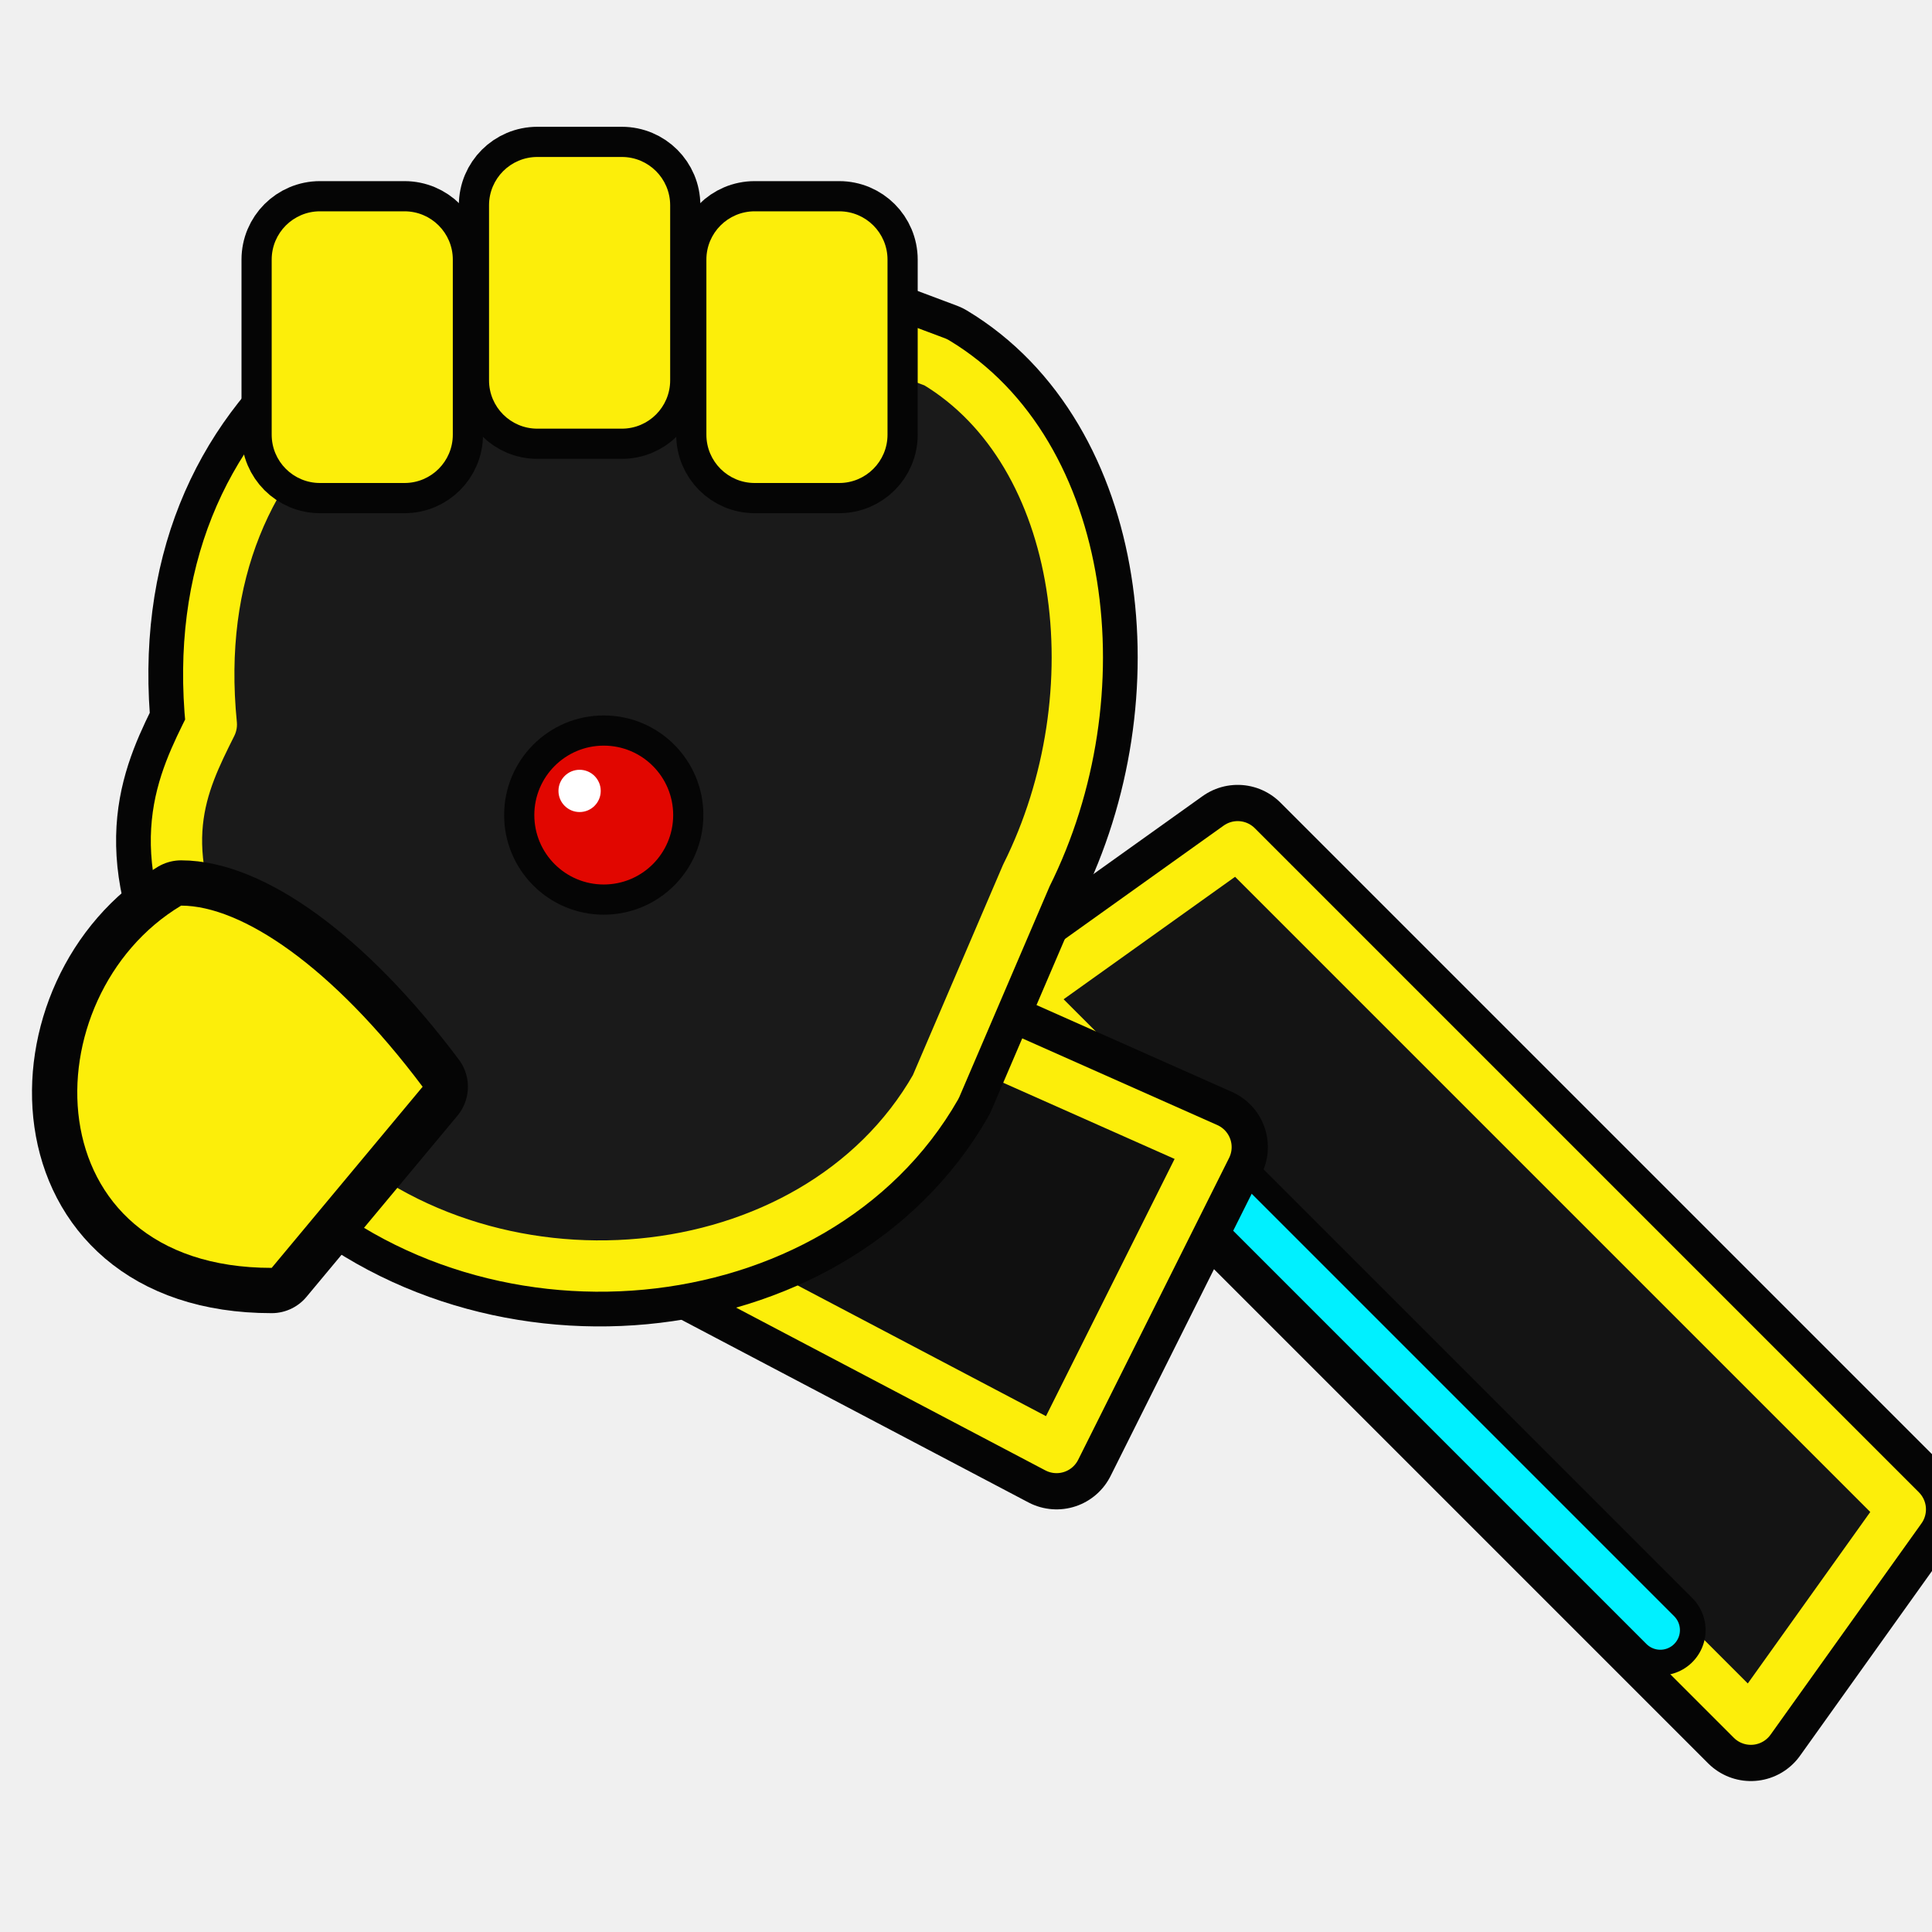
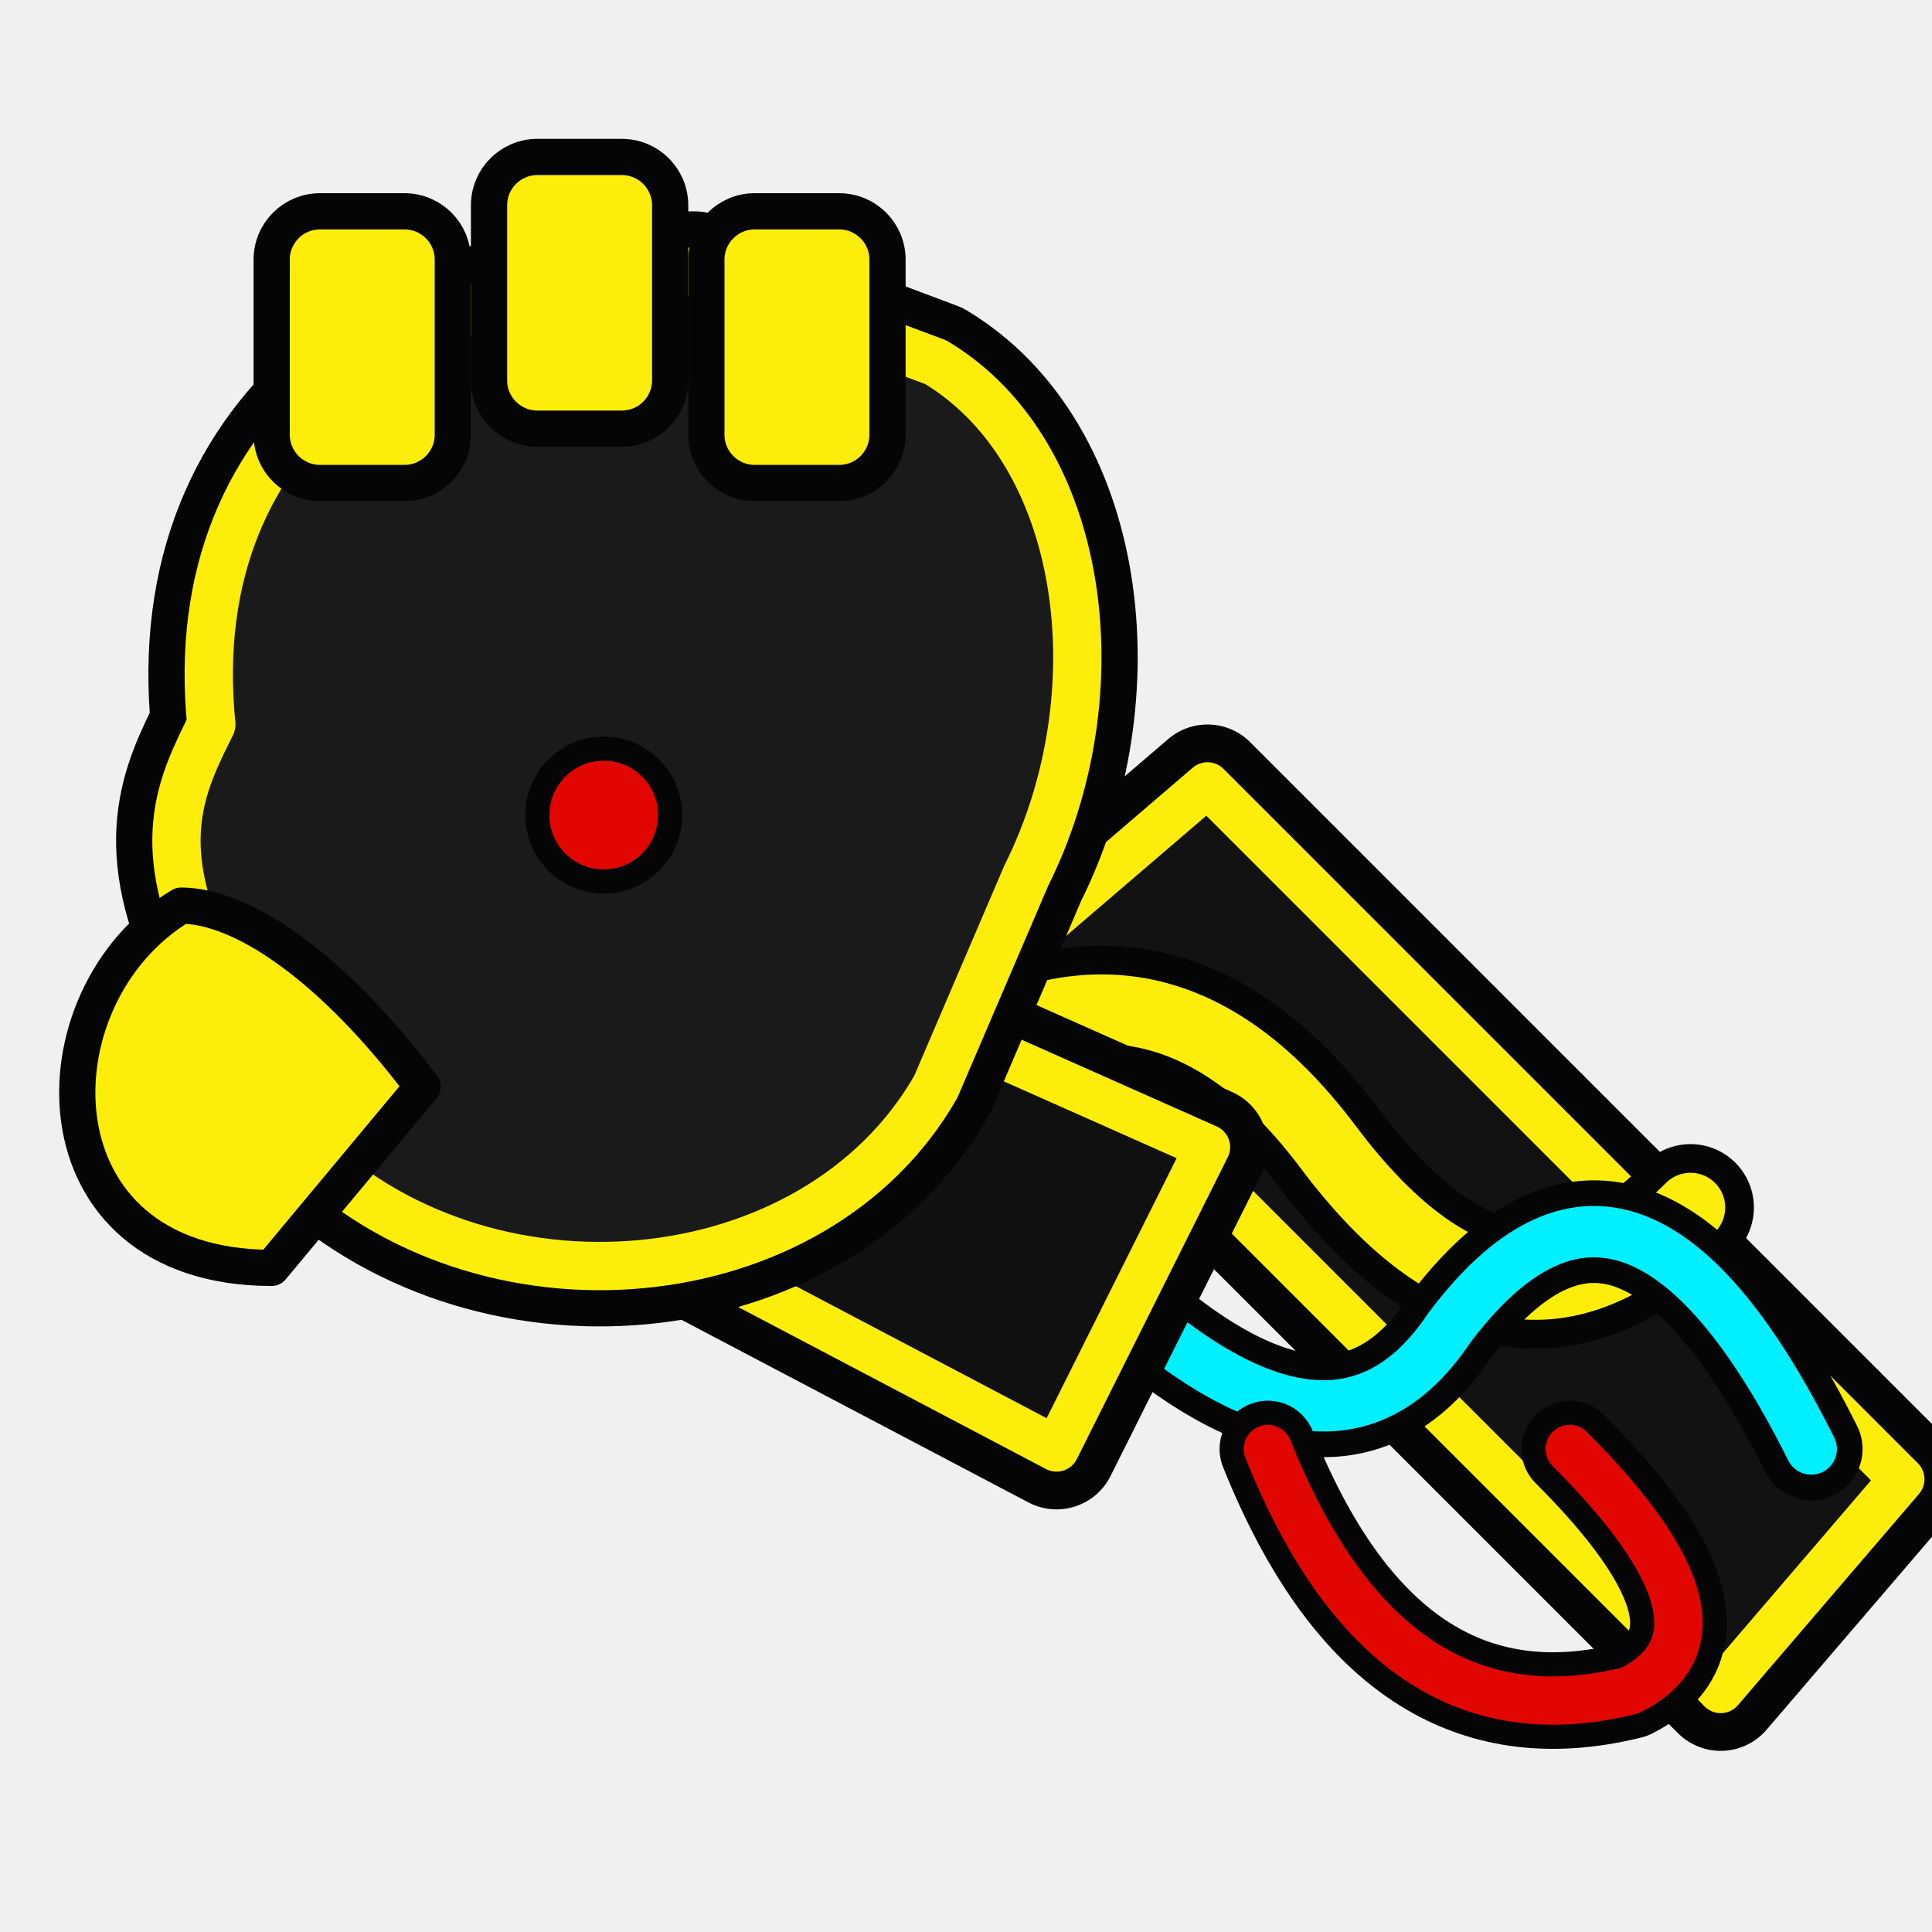
<svg xmlns="http://www.w3.org/2000/svg" width="64" height="64" viewBox="0 0 64 64">
  <g stroke-linejoin="round" stroke-linecap="round">
-     <path d="M34 33 L58 57 L63 50 L41 28 Z" fill="#050505" stroke="#050505" stroke-width="4" />
-     <path d="M34 33 L58 57 L63 50 L41 28 Z" fill="#141414" stroke="#FCEE0A" stroke-width="1.6" />
-     <path d="M40 39 L55 54" stroke="#050505" stroke-width="3" />
-     <path d="M40 39 L55 54" stroke="#00F0FF" stroke-width="1.3" />
+     <path d="M33 32 L57 56 L63 49 L40 26 Z" fill="#050505" stroke="#050505" stroke-width="4" />
+     <path d="M33 32 L57 56 L63 49 L40 26 Z" fill="#121212" stroke="#FCEE0A" stroke-width="1.5" />
+     <path d="M30 36 Q38 30 44 38 Q50 46 56 40" fill="none" stroke="#050505" stroke-width="4.2" />
+     <path d="M30 36 Q38 30 44 38 Q50 46 56 40" fill="none" stroke="#FCEE0A" stroke-width="2.3" />
+     <path d="M36 42 Q44 50 48 44 Q54 36 60 48" fill="none" stroke="#050505" stroke-width="3.4" />
+     <path d="M36 42 Q44 50 48 44 Q54 36 60 48" fill="none" stroke="#00F0FF" stroke-width="1.7" />
+     <path d="M42 48 Q46 58 54 56 Q58 54 52 48" fill="none" stroke="#050505" stroke-width="3.2" />
+     <path d="M42 48 Q46 58 54 56 Q58 54 52 48" fill="none" stroke="#E10600" stroke-width="1.6" />
    <path d="M22 30 L40 38 L35 48 L16 38 Z" fill="#050505" stroke="#050505" stroke-width="4" />
-     <path d="M22 30 L40 38 L35 48 L16 38 Z" fill="#101010" stroke="#FCEE0A" stroke-width="1.6" />
+     <path d="M22 30 L40 38 L35 48 L16 38 Z" fill="#101010" stroke="#FCEE0A" stroke-width="1.5" />
    <path d="M7 24 C6 14 14 9 23 9 L31 12 C36 15 37 23 34 29 L31 36 C27 43 16 44 10 38 L7 32 C5 28 6 26 7 24 Z" fill="#050505" stroke="#050505" stroke-width="4" />
-     <path d="M7 24 C6 14 14 9 23 9 L31 12 C36 15 37 23 34 29 L31 36 C27 43 16 44 10 38 L7 32 C5 28 6 26 7 24 Z" fill="#1a1a1a" stroke="#FCEE0A" stroke-width="1.7" />
-     <rect x="9" y="7" width="6" height="9" rx="1.6" fill="#050505" stroke="#050505" stroke-width="2" />
-     <rect x="16.2" y="5.2" width="6" height="9" rx="1.6" fill="#050505" stroke="#050505" stroke-width="2" />
-     <rect x="23.4" y="7" width="6" height="9" rx="1.6" fill="#050505" stroke="#050505" stroke-width="2" />
-     <rect x="9" y="7" width="6" height="9" rx="1.6" fill="#FCEE0A" />
-     <rect x="16.2" y="5.2" width="6" height="9" rx="1.6" fill="#FCEE0A" />
-     <rect x="23.4" y="7" width="6" height="9" rx="1.6" fill="#FCEE0A" />
-     <path d="M6 30 C1 33 1 42 9 42 L14 36 C11 32 8 30 6 30 Z" fill="#050505" stroke="#050505" stroke-width="3" />
-     <path d="M6 30 C1 33 1 42 9 42 L14 36 C11 32 8 30 6 30 Z" fill="#FCEE0A" />
-     <circle cx="20" cy="27" r="3.3" fill="#050505" />
-     <circle cx="20" cy="27" r="2.3" fill="#E10600" />
-     <circle cx="19.2" cy="26.2" r="0.7" fill="#fff" />
+     <path d="M7 24 C6 14 14 9 23 9 L31 12 C36 15 37 23 34 29 L31 36 C27 43 16 44 10 38 L7 32 C5 28 6 26 7 24 Z" fill="#1a1a1a" stroke="#FCEE0A" stroke-width="1.6" />
+     <rect x="9" y="7" width="6" height="9" rx="1.6" fill="#FCEE0A" stroke="#050505" stroke-width="1.2" />
+     <rect x="16.2" y="5.2" width="6" height="9" rx="1.6" fill="#FCEE0A" stroke="#050505" stroke-width="1.2" />
+     <rect x="23.4" y="7" width="6" height="9" rx="1.6" fill="#FCEE0A" stroke="#050505" stroke-width="1.2" />
+     <path d="M6 30 C1 33 1 42 9 42 L14 36 C11 32 8 30 6 30 Z" fill="#FCEE0A" stroke="#050505" stroke-width="1.2" />
+     <circle cx="20" cy="27" r="2.2" fill="#E10600" stroke="#050505" stroke-width="0.8" />
  </g>
</svg>
